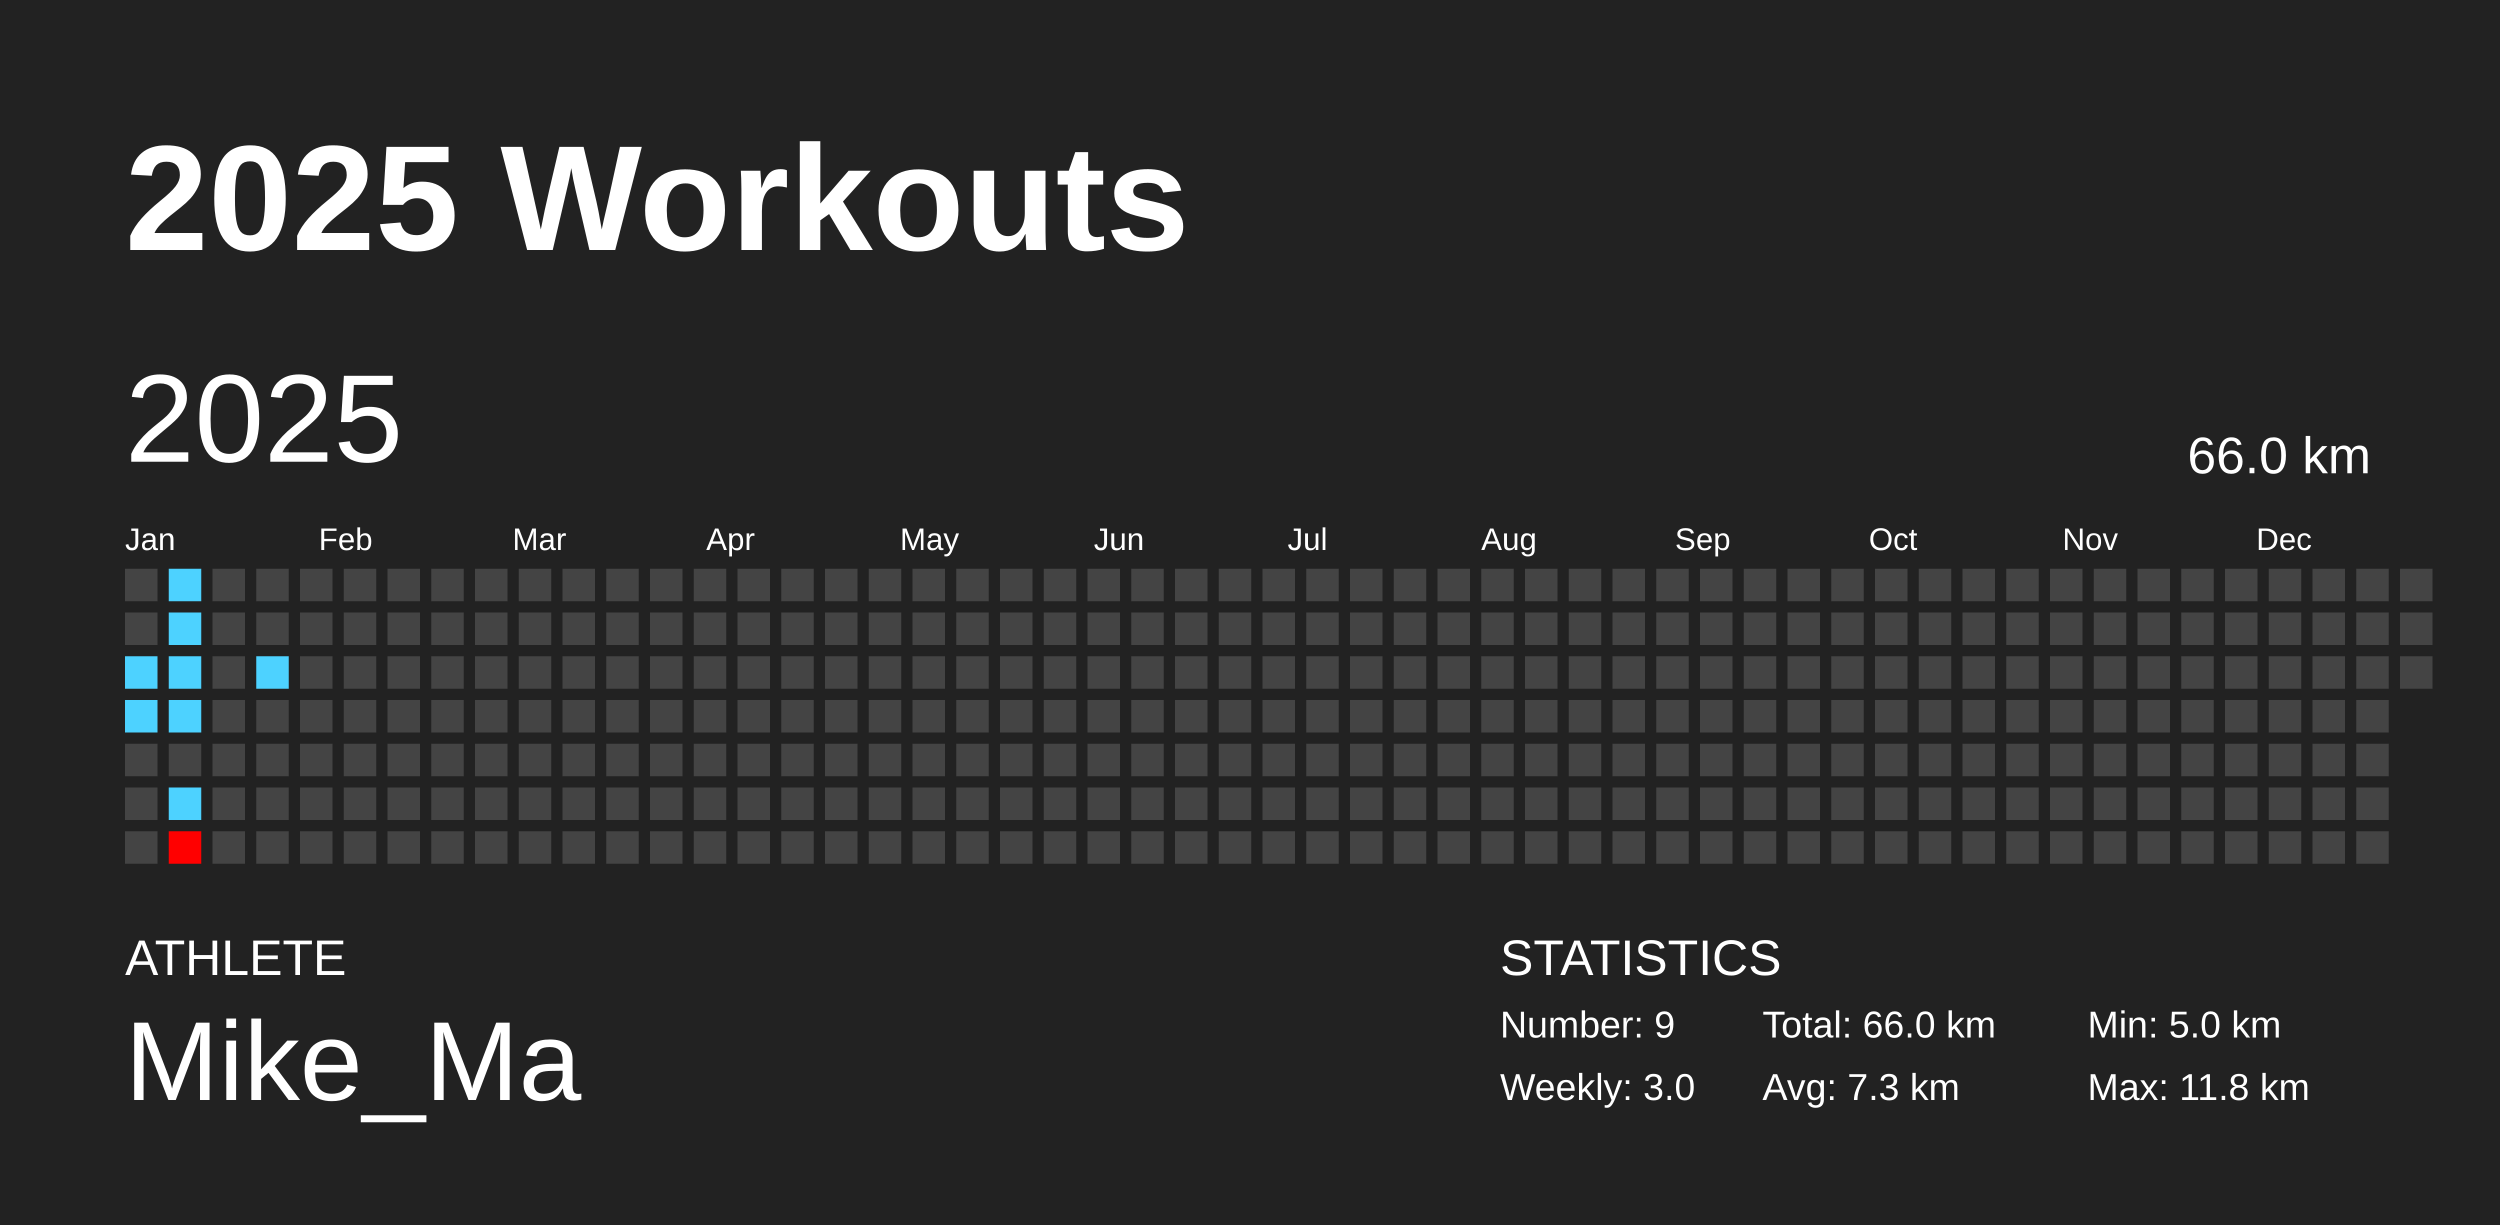
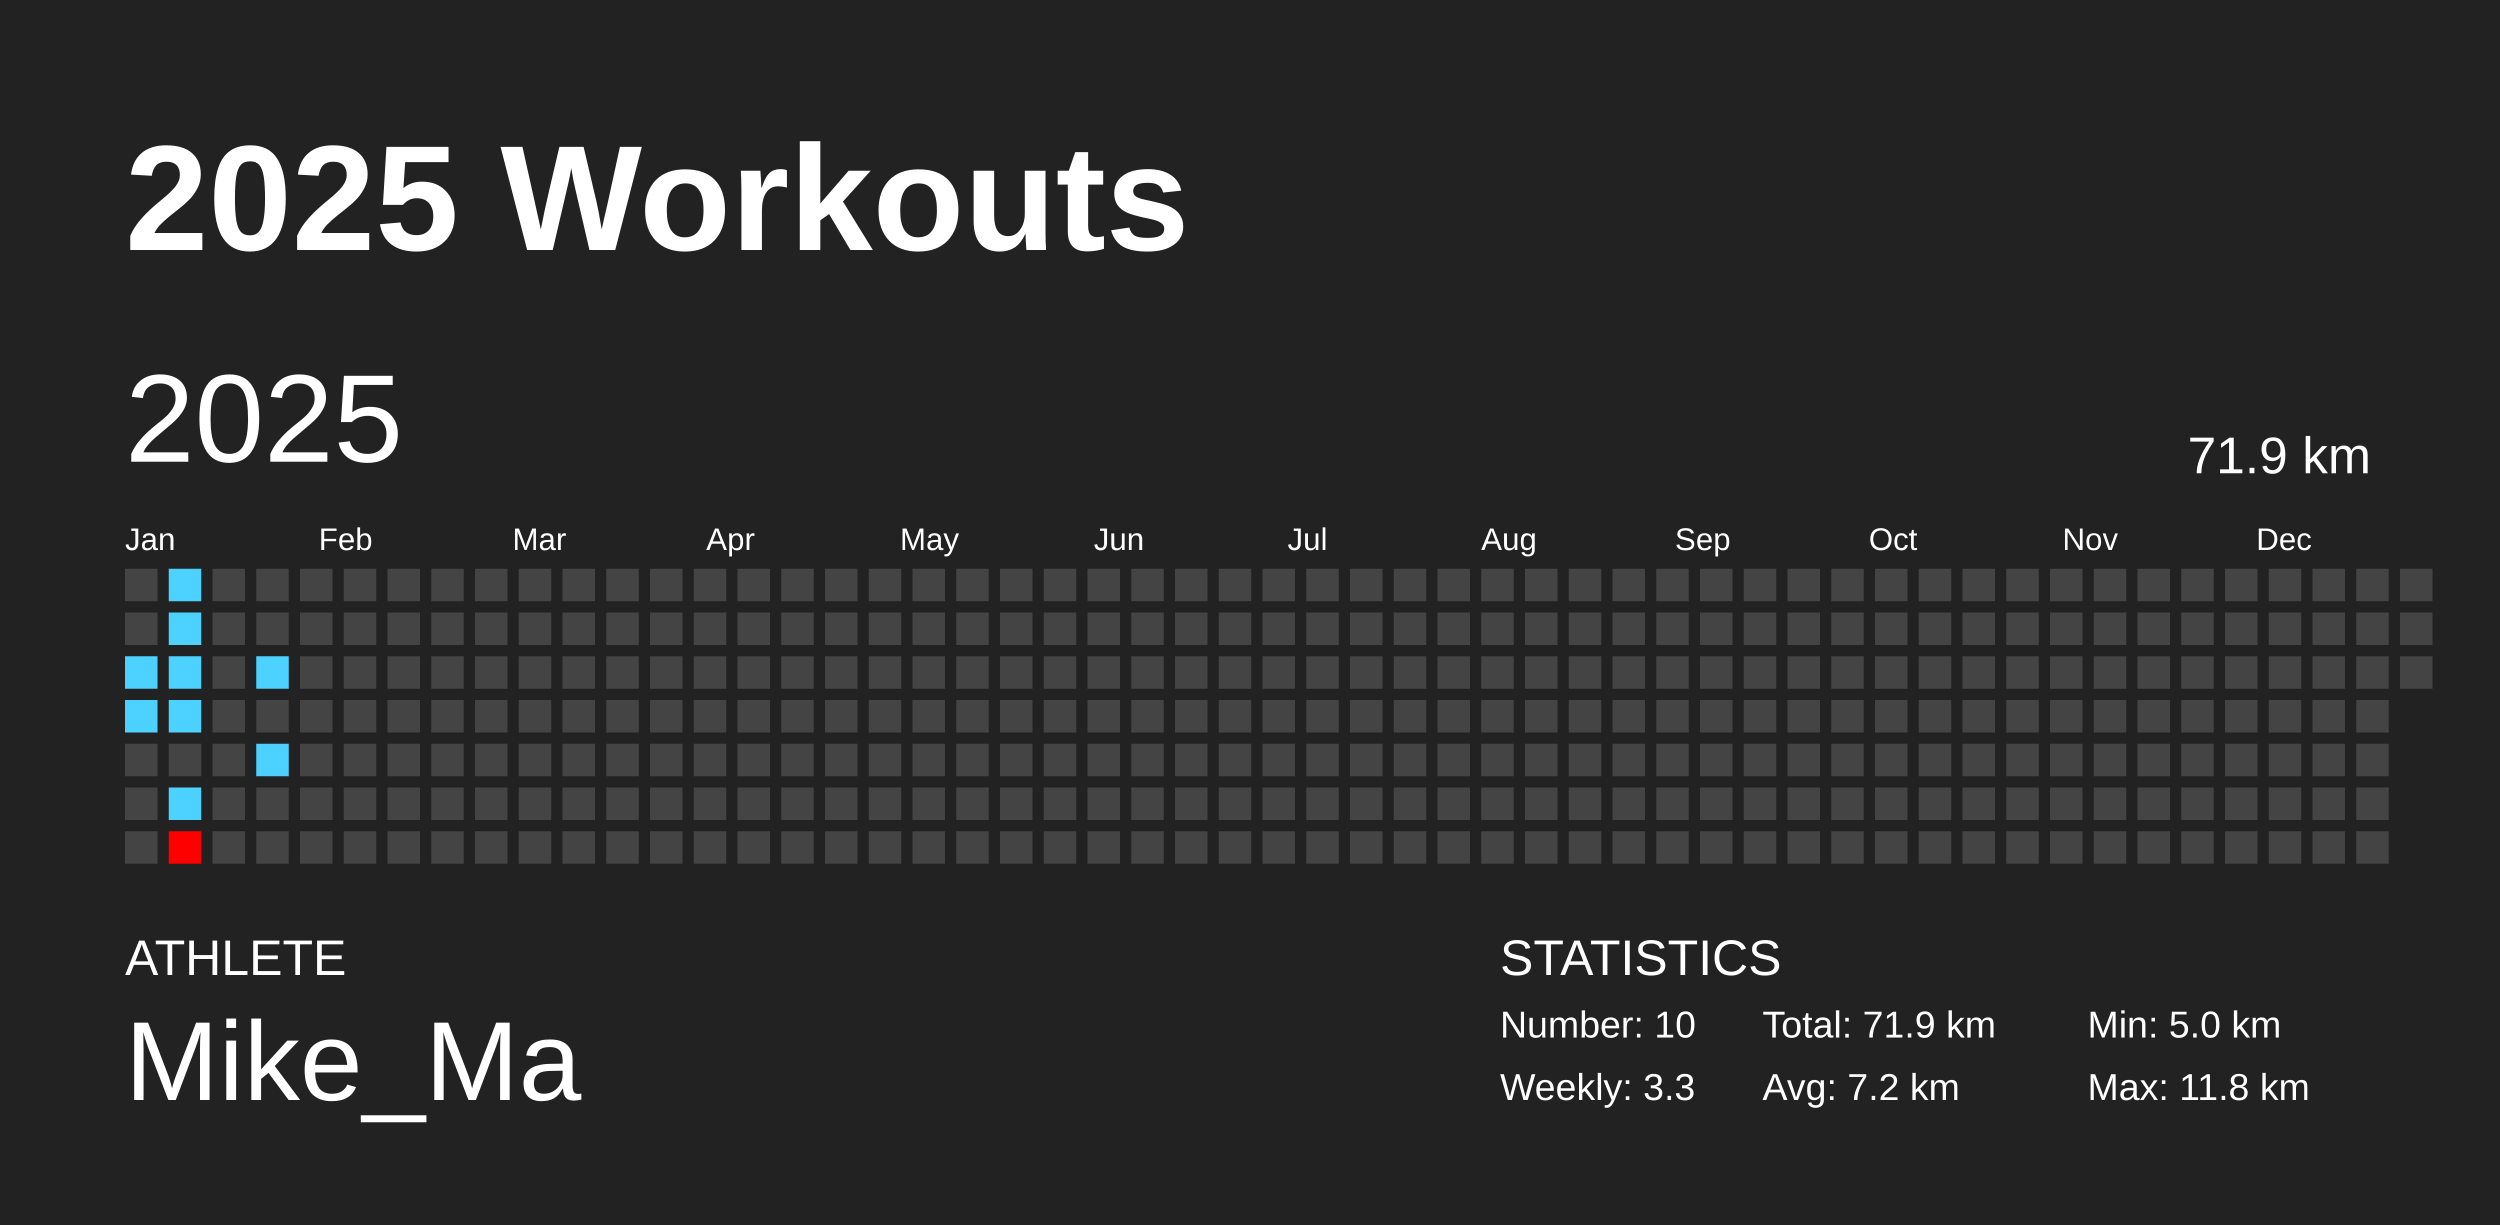
<svg xmlns="http://www.w3.org/2000/svg" baseProfile="full" height="98mm" version="1.1" viewBox="0,0,200,98" width="200mm">
  <defs />
  <rect fill="#222222" height="98" width="200" x="0" y="0" />
  <text fill="#FFFFFF" style="font-size:12px; font-family:Arial; font-weight:bold;" x="10" y="20">2025 Workouts</text>
  <text fill="#FFFFFF" style="font-size:4px; font-family:Arial" x="10" y="78">ATHLETE</text>
  <text fill="#FFFFFF" style="font-size:9px; font-family:Arial" x="10" y="88">Mike_Ma</text>
  <text fill="#FFFFFF" style="font-size:4px; font-family:Arial" x="120" y="78">STATISTICS</text>
-   <text fill="#FFFFFF" style="font-size:3px; font-family:Arial" x="120" y="83">Number: 9</text>
-   <text fill="#FFFFFF" style="font-size:3px; font-family:Arial" x="120" y="88">Weekly: 3.0</text>
-   <text fill="#FFFFFF" style="font-size:3px; font-family:Arial" x="141" y="83">Total: 66.0 km</text>
-   <text fill="#FFFFFF" style="font-size:3px; font-family:Arial" x="141" y="88">Avg: 7.3 km</text>
+   <text fill="#FFFFFF" style="font-size:3px; font-family:Arial" x="120" y="83">Number: 10</text>
+   <text fill="#FFFFFF" style="font-size:3px; font-family:Arial" x="120" y="88">Weekly: 3.3</text>
+   <text fill="#FFFFFF" style="font-size:3px; font-family:Arial" x="141" y="83">Total: 71.9 km</text>
+   <text fill="#FFFFFF" style="font-size:3px; font-family:Arial" x="141" y="88">Avg: 7.2 km</text>
  <text fill="#FFFFFF" style="font-size:3px; font-family:Arial" x="167" y="83">Min: 5.0 km</text>
  <text fill="#FFFFFF" style="font-size:3px; font-family:Arial" x="167" y="88">Max: 11.8 km</text>
  <text dominant-baseline="hanging" fill="#FFFFFF" style="font-size:10.0px; font-family:Arial;" x="10" y="30">2025</text>
-   <text dominant-baseline="hanging" fill="#FFFFFF" style="font-size:4.125px; font-family:Arial;" x="175" y="35">66.0 km</text>
+   <text dominant-baseline="hanging" fill="#FFFFFF" style="font-size:4.125px; font-family:Arial;" x="175" y="35">71.9 km</text>
  <text fill="#FFFFFF" style="font-size:2.5px; font-family:Arial" x="10.0" y="44">Jan</text>
  <text fill="#FFFFFF" style="font-size:2.5px; font-family:Arial" x="25.5" y="44">Feb</text>
  <text fill="#FFFFFF" style="font-size:2.5px; font-family:Arial" x="41.0" y="44">Mar</text>
  <text fill="#FFFFFF" style="font-size:2.5px; font-family:Arial" x="56.5" y="44">Apr</text>
  <text fill="#FFFFFF" style="font-size:2.5px; font-family:Arial" x="72.0" y="44">May</text>
  <text fill="#FFFFFF" style="font-size:2.5px; font-family:Arial" x="87.5" y="44">Jun</text>
  <text fill="#FFFFFF" style="font-size:2.5px; font-family:Arial" x="103.0" y="44">Jul</text>
  <text fill="#FFFFFF" style="font-size:2.5px; font-family:Arial" x="118.5" y="44">Aug</text>
  <text fill="#FFFFFF" style="font-size:2.5px; font-family:Arial" x="134.0" y="44">Sep</text>
  <text fill="#FFFFFF" style="font-size:2.5px; font-family:Arial" x="149.5" y="44">Oct</text>
  <text fill="#FFFFFF" style="font-size:2.5px; font-family:Arial" x="165.0" y="44">Nov</text>
  <text fill="#FFFFFF" style="font-size:2.5px; font-family:Arial" x="180.5" y="44">Dec</text>
  <rect fill="#444444" height="2.6" width="2.6" x="10.0" y="45.5" />
  <rect fill="#444444" height="2.6" width="2.6" x="10.0" y="49.0" />
  <rect fill="#4dd2ff" height="2.6" width="2.6" x="10.0" y="52.5" />
  <rect fill="#4dd2ff" height="2.6" width="2.6" x="10.0" y="56.0" />
  <rect fill="#444444" height="2.6" width="2.6" x="10.0" y="59.5" />
  <rect fill="#444444" height="2.6" width="2.6" x="10.0" y="63.0" />
  <rect fill="#444444" height="2.6" width="2.6" x="10.0" y="66.5" />
  <rect fill="#4dd2ff" height="2.6" width="2.6" x="13.5" y="45.5" />
  <rect fill="#4dd2ff" height="2.6" width="2.6" x="13.5" y="49.0" />
  <rect fill="#4dd2ff" height="2.6" width="2.6" x="13.5" y="52.5" />
  <rect fill="#4dd2ff" height="2.6" width="2.6" x="13.5" y="56.0" />
  <rect fill="#444444" height="2.6" width="2.6" x="13.5" y="59.5" />
  <rect fill="#4dd2ff" height="2.6" width="2.6" x="13.5" y="63.0" />
  <rect fill="#ff0000" height="2.6" width="2.6" x="13.5" y="66.5" />
  <rect fill="#444444" height="2.6" width="2.6" x="17.0" y="45.5" />
  <rect fill="#444444" height="2.6" width="2.6" x="17.0" y="49.0" />
  <rect fill="#444444" height="2.6" width="2.6" x="17.0" y="52.5" />
  <rect fill="#444444" height="2.6" width="2.6" x="17.0" y="56.0" />
  <rect fill="#444444" height="2.6" width="2.6" x="17.0" y="59.5" />
  <rect fill="#444444" height="2.6" width="2.6" x="17.0" y="63.0" />
  <rect fill="#444444" height="2.6" width="2.6" x="17.0" y="66.5" />
  <rect fill="#444444" height="2.6" width="2.6" x="20.5" y="45.5" />
  <rect fill="#444444" height="2.6" width="2.6" x="20.5" y="49.0" />
  <rect fill="#4dd2ff" height="2.6" width="2.6" x="20.5" y="52.5" />
  <rect fill="#444444" height="2.6" width="2.6" x="20.5" y="56.0" />
-   <rect fill="#444444" height="2.6" width="2.6" x="20.5" y="59.5" />
+   <rect fill="#4dd2ff" height="2.6" width="2.6" x="20.5" y="59.5" />
  <rect fill="#444444" height="2.6" width="2.6" x="20.5" y="63.0" />
  <rect fill="#444444" height="2.6" width="2.6" x="20.5" y="66.5" />
  <rect fill="#444444" height="2.6" width="2.6" x="24.0" y="45.5" />
  <rect fill="#444444" height="2.6" width="2.6" x="24.0" y="49.0" />
  <rect fill="#444444" height="2.6" width="2.6" x="24.0" y="52.5" />
  <rect fill="#444444" height="2.6" width="2.6" x="24.0" y="56.0" />
  <rect fill="#444444" height="2.6" width="2.6" x="24.0" y="59.5" />
  <rect fill="#444444" height="2.6" width="2.6" x="24.0" y="63.0" />
  <rect fill="#444444" height="2.6" width="2.6" x="24.0" y="66.5" />
  <rect fill="#444444" height="2.6" width="2.6" x="27.5" y="45.5" />
  <rect fill="#444444" height="2.6" width="2.6" x="27.5" y="49.0" />
  <rect fill="#444444" height="2.6" width="2.6" x="27.5" y="52.5" />
  <rect fill="#444444" height="2.6" width="2.6" x="27.5" y="56.0" />
  <rect fill="#444444" height="2.6" width="2.6" x="27.5" y="59.5" />
  <rect fill="#444444" height="2.6" width="2.6" x="27.5" y="63.0" />
  <rect fill="#444444" height="2.6" width="2.6" x="27.5" y="66.5" />
  <rect fill="#444444" height="2.6" width="2.6" x="31.0" y="45.5" />
  <rect fill="#444444" height="2.6" width="2.6" x="31.0" y="49.0" />
  <rect fill="#444444" height="2.6" width="2.6" x="31.0" y="52.5" />
  <rect fill="#444444" height="2.6" width="2.6" x="31.0" y="56.0" />
  <rect fill="#444444" height="2.6" width="2.6" x="31.0" y="59.5" />
  <rect fill="#444444" height="2.6" width="2.6" x="31.0" y="63.0" />
  <rect fill="#444444" height="2.6" width="2.6" x="31.0" y="66.5" />
  <rect fill="#444444" height="2.6" width="2.6" x="34.5" y="45.5" />
  <rect fill="#444444" height="2.6" width="2.6" x="34.5" y="49.0" />
  <rect fill="#444444" height="2.6" width="2.6" x="34.5" y="52.5" />
  <rect fill="#444444" height="2.6" width="2.6" x="34.5" y="56.0" />
  <rect fill="#444444" height="2.6" width="2.6" x="34.5" y="59.5" />
  <rect fill="#444444" height="2.6" width="2.6" x="34.5" y="63.0" />
  <rect fill="#444444" height="2.6" width="2.6" x="34.5" y="66.5" />
  <rect fill="#444444" height="2.6" width="2.6" x="38.0" y="45.5" />
  <rect fill="#444444" height="2.6" width="2.6" x="38.0" y="49.0" />
  <rect fill="#444444" height="2.6" width="2.6" x="38.0" y="52.5" />
  <rect fill="#444444" height="2.6" width="2.6" x="38.0" y="56.0" />
  <rect fill="#444444" height="2.6" width="2.6" x="38.0" y="59.5" />
  <rect fill="#444444" height="2.6" width="2.6" x="38.0" y="63.0" />
  <rect fill="#444444" height="2.6" width="2.6" x="38.0" y="66.5" />
  <rect fill="#444444" height="2.6" width="2.6" x="41.5" y="45.5" />
  <rect fill="#444444" height="2.6" width="2.6" x="41.5" y="49.0" />
  <rect fill="#444444" height="2.6" width="2.6" x="41.5" y="52.5" />
  <rect fill="#444444" height="2.6" width="2.6" x="41.5" y="56.0" />
  <rect fill="#444444" height="2.6" width="2.6" x="41.5" y="59.5" />
  <rect fill="#444444" height="2.6" width="2.6" x="41.5" y="63.0" />
  <rect fill="#444444" height="2.6" width="2.6" x="41.5" y="66.5" />
  <rect fill="#444444" height="2.6" width="2.6" x="45.0" y="45.5" />
  <rect fill="#444444" height="2.6" width="2.6" x="45.0" y="49.0" />
  <rect fill="#444444" height="2.6" width="2.6" x="45.0" y="52.5" />
  <rect fill="#444444" height="2.6" width="2.6" x="45.0" y="56.0" />
  <rect fill="#444444" height="2.6" width="2.6" x="45.0" y="59.5" />
  <rect fill="#444444" height="2.6" width="2.6" x="45.0" y="63.0" />
  <rect fill="#444444" height="2.6" width="2.6" x="45.0" y="66.5" />
  <rect fill="#444444" height="2.6" width="2.6" x="48.5" y="45.5" />
  <rect fill="#444444" height="2.6" width="2.6" x="48.5" y="49.0" />
  <rect fill="#444444" height="2.6" width="2.6" x="48.5" y="52.5" />
  <rect fill="#444444" height="2.6" width="2.6" x="48.5" y="56.0" />
  <rect fill="#444444" height="2.6" width="2.6" x="48.5" y="59.5" />
  <rect fill="#444444" height="2.6" width="2.6" x="48.5" y="63.0" />
  <rect fill="#444444" height="2.6" width="2.6" x="48.5" y="66.5" />
  <rect fill="#444444" height="2.6" width="2.6" x="52.0" y="45.5" />
  <rect fill="#444444" height="2.6" width="2.6" x="52.0" y="49.0" />
  <rect fill="#444444" height="2.6" width="2.6" x="52.0" y="52.5" />
  <rect fill="#444444" height="2.6" width="2.6" x="52.0" y="56.0" />
  <rect fill="#444444" height="2.6" width="2.6" x="52.0" y="59.5" />
  <rect fill="#444444" height="2.6" width="2.6" x="52.0" y="63.0" />
  <rect fill="#444444" height="2.6" width="2.6" x="52.0" y="66.5" />
  <rect fill="#444444" height="2.6" width="2.6" x="55.5" y="45.5" />
  <rect fill="#444444" height="2.6" width="2.6" x="55.5" y="49.0" />
  <rect fill="#444444" height="2.6" width="2.6" x="55.5" y="52.5" />
  <rect fill="#444444" height="2.6" width="2.6" x="55.5" y="56.0" />
  <rect fill="#444444" height="2.6" width="2.6" x="55.5" y="59.5" />
  <rect fill="#444444" height="2.6" width="2.6" x="55.5" y="63.0" />
  <rect fill="#444444" height="2.6" width="2.6" x="55.5" y="66.5" />
  <rect fill="#444444" height="2.6" width="2.6" x="59.0" y="45.5" />
  <rect fill="#444444" height="2.6" width="2.6" x="59.0" y="49.0" />
  <rect fill="#444444" height="2.6" width="2.6" x="59.0" y="52.5" />
  <rect fill="#444444" height="2.6" width="2.6" x="59.0" y="56.0" />
  <rect fill="#444444" height="2.6" width="2.6" x="59.0" y="59.5" />
  <rect fill="#444444" height="2.6" width="2.6" x="59.0" y="63.0" />
  <rect fill="#444444" height="2.6" width="2.6" x="59.0" y="66.5" />
  <rect fill="#444444" height="2.6" width="2.6" x="62.5" y="45.5" />
  <rect fill="#444444" height="2.6" width="2.6" x="62.5" y="49.0" />
  <rect fill="#444444" height="2.6" width="2.6" x="62.5" y="52.5" />
  <rect fill="#444444" height="2.6" width="2.6" x="62.5" y="56.0" />
  <rect fill="#444444" height="2.6" width="2.6" x="62.5" y="59.5" />
  <rect fill="#444444" height="2.6" width="2.6" x="62.5" y="63.0" />
  <rect fill="#444444" height="2.6" width="2.6" x="62.5" y="66.5" />
  <rect fill="#444444" height="2.6" width="2.6" x="66.0" y="45.5" />
  <rect fill="#444444" height="2.6" width="2.6" x="66.0" y="49.0" />
  <rect fill="#444444" height="2.6" width="2.6" x="66.0" y="52.5" />
  <rect fill="#444444" height="2.6" width="2.6" x="66.0" y="56.0" />
  <rect fill="#444444" height="2.6" width="2.6" x="66.0" y="59.5" />
  <rect fill="#444444" height="2.6" width="2.6" x="66.0" y="63.0" />
  <rect fill="#444444" height="2.6" width="2.6" x="66.0" y="66.5" />
  <rect fill="#444444" height="2.6" width="2.6" x="69.5" y="45.5" />
  <rect fill="#444444" height="2.6" width="2.6" x="69.5" y="49.0" />
  <rect fill="#444444" height="2.6" width="2.6" x="69.5" y="52.5" />
  <rect fill="#444444" height="2.6" width="2.6" x="69.5" y="56.0" />
  <rect fill="#444444" height="2.6" width="2.6" x="69.5" y="59.5" />
  <rect fill="#444444" height="2.6" width="2.6" x="69.5" y="63.0" />
  <rect fill="#444444" height="2.6" width="2.6" x="69.5" y="66.5" />
  <rect fill="#444444" height="2.6" width="2.6" x="73.0" y="45.5" />
  <rect fill="#444444" height="2.6" width="2.6" x="73.0" y="49.0" />
  <rect fill="#444444" height="2.6" width="2.6" x="73.0" y="52.5" />
  <rect fill="#444444" height="2.6" width="2.6" x="73.0" y="56.0" />
  <rect fill="#444444" height="2.6" width="2.6" x="73.0" y="59.5" />
  <rect fill="#444444" height="2.6" width="2.6" x="73.0" y="63.0" />
  <rect fill="#444444" height="2.6" width="2.6" x="73.0" y="66.5" />
  <rect fill="#444444" height="2.6" width="2.6" x="76.5" y="45.5" />
  <rect fill="#444444" height="2.6" width="2.6" x="76.5" y="49.0" />
  <rect fill="#444444" height="2.6" width="2.6" x="76.5" y="52.5" />
  <rect fill="#444444" height="2.6" width="2.6" x="76.5" y="56.0" />
  <rect fill="#444444" height="2.6" width="2.6" x="76.5" y="59.5" />
  <rect fill="#444444" height="2.6" width="2.6" x="76.5" y="63.0" />
  <rect fill="#444444" height="2.6" width="2.6" x="76.5" y="66.5" />
  <rect fill="#444444" height="2.6" width="2.6" x="80.0" y="45.5" />
  <rect fill="#444444" height="2.6" width="2.6" x="80.0" y="49.0" />
  <rect fill="#444444" height="2.6" width="2.6" x="80.0" y="52.5" />
  <rect fill="#444444" height="2.6" width="2.6" x="80.0" y="56.0" />
  <rect fill="#444444" height="2.6" width="2.6" x="80.0" y="59.5" />
  <rect fill="#444444" height="2.6" width="2.6" x="80.0" y="63.0" />
  <rect fill="#444444" height="2.6" width="2.6" x="80.0" y="66.5" />
  <rect fill="#444444" height="2.6" width="2.6" x="83.5" y="45.5" />
  <rect fill="#444444" height="2.6" width="2.6" x="83.5" y="49.0" />
  <rect fill="#444444" height="2.6" width="2.6" x="83.5" y="52.5" />
  <rect fill="#444444" height="2.6" width="2.6" x="83.5" y="56.0" />
  <rect fill="#444444" height="2.6" width="2.6" x="83.5" y="59.5" />
  <rect fill="#444444" height="2.6" width="2.6" x="83.5" y="63.0" />
  <rect fill="#444444" height="2.6" width="2.6" x="83.5" y="66.5" />
  <rect fill="#444444" height="2.6" width="2.6" x="87.0" y="45.5" />
  <rect fill="#444444" height="2.6" width="2.6" x="87.0" y="49.0" />
  <rect fill="#444444" height="2.6" width="2.6" x="87.0" y="52.5" />
  <rect fill="#444444" height="2.6" width="2.6" x="87.0" y="56.0" />
  <rect fill="#444444" height="2.6" width="2.6" x="87.0" y="59.5" />
  <rect fill="#444444" height="2.6" width="2.6" x="87.0" y="63.0" />
  <rect fill="#444444" height="2.6" width="2.6" x="87.0" y="66.5" />
  <rect fill="#444444" height="2.6" width="2.6" x="90.5" y="45.5" />
  <rect fill="#444444" height="2.6" width="2.6" x="90.5" y="49.0" />
  <rect fill="#444444" height="2.6" width="2.6" x="90.5" y="52.5" />
  <rect fill="#444444" height="2.6" width="2.6" x="90.5" y="56.0" />
  <rect fill="#444444" height="2.6" width="2.6" x="90.5" y="59.5" />
  <rect fill="#444444" height="2.6" width="2.6" x="90.5" y="63.0" />
  <rect fill="#444444" height="2.6" width="2.6" x="90.5" y="66.5" />
  <rect fill="#444444" height="2.6" width="2.6" x="94.0" y="45.5" />
  <rect fill="#444444" height="2.6" width="2.6" x="94.0" y="49.0" />
  <rect fill="#444444" height="2.6" width="2.6" x="94.0" y="52.5" />
  <rect fill="#444444" height="2.6" width="2.6" x="94.0" y="56.0" />
  <rect fill="#444444" height="2.6" width="2.6" x="94.0" y="59.5" />
  <rect fill="#444444" height="2.6" width="2.6" x="94.0" y="63.0" />
  <rect fill="#444444" height="2.6" width="2.6" x="94.0" y="66.5" />
  <rect fill="#444444" height="2.6" width="2.6" x="97.5" y="45.5" />
  <rect fill="#444444" height="2.6" width="2.6" x="97.5" y="49.0" />
  <rect fill="#444444" height="2.6" width="2.6" x="97.5" y="52.5" />
  <rect fill="#444444" height="2.6" width="2.6" x="97.5" y="56.0" />
  <rect fill="#444444" height="2.6" width="2.6" x="97.5" y="59.5" />
  <rect fill="#444444" height="2.6" width="2.6" x="97.5" y="63.0" />
  <rect fill="#444444" height="2.6" width="2.6" x="97.5" y="66.5" />
  <rect fill="#444444" height="2.6" width="2.6" x="101.0" y="45.5" />
  <rect fill="#444444" height="2.6" width="2.6" x="101.0" y="49.0" />
  <rect fill="#444444" height="2.6" width="2.6" x="101.0" y="52.5" />
  <rect fill="#444444" height="2.6" width="2.6" x="101.0" y="56.0" />
  <rect fill="#444444" height="2.6" width="2.6" x="101.0" y="59.5" />
  <rect fill="#444444" height="2.6" width="2.6" x="101.0" y="63.0" />
  <rect fill="#444444" height="2.6" width="2.6" x="101.0" y="66.5" />
  <rect fill="#444444" height="2.6" width="2.6" x="104.5" y="45.5" />
  <rect fill="#444444" height="2.6" width="2.6" x="104.5" y="49.0" />
  <rect fill="#444444" height="2.6" width="2.6" x="104.5" y="52.5" />
  <rect fill="#444444" height="2.6" width="2.6" x="104.5" y="56.0" />
  <rect fill="#444444" height="2.6" width="2.6" x="104.5" y="59.5" />
  <rect fill="#444444" height="2.6" width="2.6" x="104.5" y="63.0" />
  <rect fill="#444444" height="2.6" width="2.6" x="104.5" y="66.5" />
  <rect fill="#444444" height="2.6" width="2.6" x="108.0" y="45.5" />
  <rect fill="#444444" height="2.6" width="2.6" x="108.0" y="49.0" />
  <rect fill="#444444" height="2.6" width="2.6" x="108.0" y="52.5" />
  <rect fill="#444444" height="2.6" width="2.6" x="108.0" y="56.0" />
  <rect fill="#444444" height="2.6" width="2.6" x="108.0" y="59.5" />
  <rect fill="#444444" height="2.6" width="2.6" x="108.0" y="63.0" />
  <rect fill="#444444" height="2.6" width="2.6" x="108.0" y="66.5" />
  <rect fill="#444444" height="2.6" width="2.6" x="111.5" y="45.5" />
  <rect fill="#444444" height="2.6" width="2.6" x="111.5" y="49.0" />
  <rect fill="#444444" height="2.6" width="2.6" x="111.5" y="52.5" />
  <rect fill="#444444" height="2.6" width="2.6" x="111.5" y="56.0" />
  <rect fill="#444444" height="2.6" width="2.6" x="111.5" y="59.5" />
  <rect fill="#444444" height="2.6" width="2.6" x="111.5" y="63.0" />
  <rect fill="#444444" height="2.6" width="2.6" x="111.5" y="66.5" />
  <rect fill="#444444" height="2.6" width="2.6" x="115.0" y="45.5" />
  <rect fill="#444444" height="2.6" width="2.6" x="115.0" y="49.0" />
  <rect fill="#444444" height="2.6" width="2.6" x="115.0" y="52.5" />
  <rect fill="#444444" height="2.6" width="2.6" x="115.0" y="56.0" />
  <rect fill="#444444" height="2.6" width="2.6" x="115.0" y="59.5" />
  <rect fill="#444444" height="2.6" width="2.6" x="115.0" y="63.0" />
  <rect fill="#444444" height="2.6" width="2.6" x="115.0" y="66.5" />
  <rect fill="#444444" height="2.6" width="2.6" x="118.5" y="45.5" />
  <rect fill="#444444" height="2.6" width="2.6" x="118.5" y="49.0" />
  <rect fill="#444444" height="2.6" width="2.6" x="118.5" y="52.5" />
  <rect fill="#444444" height="2.6" width="2.6" x="118.5" y="56.0" />
  <rect fill="#444444" height="2.6" width="2.6" x="118.5" y="59.5" />
  <rect fill="#444444" height="2.6" width="2.6" x="118.5" y="63.0" />
  <rect fill="#444444" height="2.6" width="2.6" x="118.5" y="66.5" />
  <rect fill="#444444" height="2.6" width="2.6" x="122.0" y="45.5" />
  <rect fill="#444444" height="2.6" width="2.6" x="122.0" y="49.0" />
  <rect fill="#444444" height="2.6" width="2.6" x="122.0" y="52.5" />
  <rect fill="#444444" height="2.6" width="2.6" x="122.0" y="56.0" />
  <rect fill="#444444" height="2.6" width="2.6" x="122.0" y="59.5" />
  <rect fill="#444444" height="2.6" width="2.6" x="122.0" y="63.0" />
  <rect fill="#444444" height="2.6" width="2.6" x="122.0" y="66.5" />
  <rect fill="#444444" height="2.6" width="2.6" x="125.5" y="45.5" />
  <rect fill="#444444" height="2.6" width="2.6" x="125.5" y="49.0" />
  <rect fill="#444444" height="2.6" width="2.6" x="125.5" y="52.5" />
  <rect fill="#444444" height="2.6" width="2.6" x="125.5" y="56.0" />
  <rect fill="#444444" height="2.6" width="2.6" x="125.5" y="59.5" />
  <rect fill="#444444" height="2.6" width="2.6" x="125.5" y="63.0" />
  <rect fill="#444444" height="2.6" width="2.6" x="125.5" y="66.5" />
  <rect fill="#444444" height="2.6" width="2.6" x="129.0" y="45.5" />
  <rect fill="#444444" height="2.6" width="2.6" x="129.0" y="49.0" />
  <rect fill="#444444" height="2.6" width="2.6" x="129.0" y="52.5" />
  <rect fill="#444444" height="2.6" width="2.6" x="129.0" y="56.0" />
  <rect fill="#444444" height="2.6" width="2.6" x="129.0" y="59.5" />
  <rect fill="#444444" height="2.6" width="2.6" x="129.0" y="63.0" />
  <rect fill="#444444" height="2.6" width="2.6" x="129.0" y="66.5" />
  <rect fill="#444444" height="2.6" width="2.6" x="132.5" y="45.5" />
  <rect fill="#444444" height="2.6" width="2.6" x="132.5" y="49.0" />
  <rect fill="#444444" height="2.6" width="2.6" x="132.5" y="52.5" />
  <rect fill="#444444" height="2.6" width="2.6" x="132.5" y="56.0" />
  <rect fill="#444444" height="2.6" width="2.6" x="132.5" y="59.5" />
  <rect fill="#444444" height="2.6" width="2.6" x="132.5" y="63.0" />
  <rect fill="#444444" height="2.6" width="2.6" x="132.5" y="66.5" />
  <rect fill="#444444" height="2.6" width="2.6" x="136.0" y="45.5" />
  <rect fill="#444444" height="2.6" width="2.6" x="136.0" y="49.0" />
  <rect fill="#444444" height="2.6" width="2.6" x="136.0" y="52.5" />
  <rect fill="#444444" height="2.6" width="2.6" x="136.0" y="56.0" />
  <rect fill="#444444" height="2.6" width="2.6" x="136.0" y="59.5" />
  <rect fill="#444444" height="2.6" width="2.6" x="136.0" y="63.0" />
  <rect fill="#444444" height="2.6" width="2.6" x="136.0" y="66.5" />
  <rect fill="#444444" height="2.6" width="2.6" x="139.5" y="45.5" />
  <rect fill="#444444" height="2.6" width="2.6" x="139.5" y="49.0" />
  <rect fill="#444444" height="2.6" width="2.6" x="139.5" y="52.5" />
  <rect fill="#444444" height="2.6" width="2.6" x="139.5" y="56.0" />
  <rect fill="#444444" height="2.6" width="2.6" x="139.5" y="59.5" />
  <rect fill="#444444" height="2.6" width="2.6" x="139.5" y="63.0" />
  <rect fill="#444444" height="2.6" width="2.6" x="139.5" y="66.5" />
  <rect fill="#444444" height="2.6" width="2.6" x="143.0" y="45.5" />
  <rect fill="#444444" height="2.6" width="2.6" x="143.0" y="49.0" />
  <rect fill="#444444" height="2.6" width="2.6" x="143.0" y="52.5" />
  <rect fill="#444444" height="2.6" width="2.6" x="143.0" y="56.0" />
  <rect fill="#444444" height="2.6" width="2.6" x="143.0" y="59.5" />
  <rect fill="#444444" height="2.6" width="2.6" x="143.0" y="63.0" />
  <rect fill="#444444" height="2.6" width="2.6" x="143.0" y="66.5" />
  <rect fill="#444444" height="2.6" width="2.6" x="146.5" y="45.5" />
  <rect fill="#444444" height="2.6" width="2.6" x="146.5" y="49.0" />
  <rect fill="#444444" height="2.6" width="2.6" x="146.5" y="52.5" />
  <rect fill="#444444" height="2.6" width="2.6" x="146.5" y="56.0" />
  <rect fill="#444444" height="2.6" width="2.6" x="146.5" y="59.5" />
  <rect fill="#444444" height="2.6" width="2.6" x="146.5" y="63.0" />
  <rect fill="#444444" height="2.6" width="2.6" x="146.5" y="66.5" />
  <rect fill="#444444" height="2.6" width="2.6" x="150.0" y="45.5" />
  <rect fill="#444444" height="2.6" width="2.6" x="150.0" y="49.0" />
  <rect fill="#444444" height="2.6" width="2.6" x="150.0" y="52.5" />
  <rect fill="#444444" height="2.6" width="2.6" x="150.0" y="56.0" />
  <rect fill="#444444" height="2.6" width="2.6" x="150.0" y="59.5" />
  <rect fill="#444444" height="2.6" width="2.6" x="150.0" y="63.0" />
  <rect fill="#444444" height="2.6" width="2.6" x="150.0" y="66.5" />
  <rect fill="#444444" height="2.6" width="2.6" x="153.5" y="45.5" />
  <rect fill="#444444" height="2.6" width="2.6" x="153.5" y="49.0" />
  <rect fill="#444444" height="2.6" width="2.6" x="153.5" y="52.5" />
  <rect fill="#444444" height="2.6" width="2.6" x="153.5" y="56.0" />
  <rect fill="#444444" height="2.6" width="2.6" x="153.5" y="59.5" />
  <rect fill="#444444" height="2.6" width="2.6" x="153.5" y="63.0" />
  <rect fill="#444444" height="2.6" width="2.6" x="153.5" y="66.5" />
  <rect fill="#444444" height="2.6" width="2.6" x="157.0" y="45.5" />
  <rect fill="#444444" height="2.6" width="2.6" x="157.0" y="49.0" />
  <rect fill="#444444" height="2.6" width="2.6" x="157.0" y="52.5" />
  <rect fill="#444444" height="2.6" width="2.6" x="157.0" y="56.0" />
  <rect fill="#444444" height="2.6" width="2.6" x="157.0" y="59.5" />
  <rect fill="#444444" height="2.6" width="2.6" x="157.0" y="63.0" />
  <rect fill="#444444" height="2.6" width="2.6" x="157.0" y="66.5" />
  <rect fill="#444444" height="2.6" width="2.6" x="160.5" y="45.5" />
  <rect fill="#444444" height="2.6" width="2.6" x="160.5" y="49.0" />
  <rect fill="#444444" height="2.6" width="2.6" x="160.5" y="52.5" />
  <rect fill="#444444" height="2.6" width="2.6" x="160.5" y="56.0" />
  <rect fill="#444444" height="2.6" width="2.6" x="160.5" y="59.5" />
  <rect fill="#444444" height="2.6" width="2.6" x="160.5" y="63.0" />
  <rect fill="#444444" height="2.6" width="2.6" x="160.5" y="66.5" />
  <rect fill="#444444" height="2.6" width="2.6" x="164.0" y="45.5" />
  <rect fill="#444444" height="2.6" width="2.6" x="164.0" y="49.0" />
  <rect fill="#444444" height="2.6" width="2.6" x="164.0" y="52.5" />
  <rect fill="#444444" height="2.6" width="2.6" x="164.0" y="56.0" />
  <rect fill="#444444" height="2.6" width="2.6" x="164.0" y="59.5" />
  <rect fill="#444444" height="2.6" width="2.6" x="164.0" y="63.0" />
  <rect fill="#444444" height="2.6" width="2.6" x="164.0" y="66.5" />
  <rect fill="#444444" height="2.6" width="2.6" x="167.5" y="45.5" />
  <rect fill="#444444" height="2.6" width="2.6" x="167.5" y="49.0" />
  <rect fill="#444444" height="2.6" width="2.6" x="167.5" y="52.5" />
  <rect fill="#444444" height="2.6" width="2.6" x="167.5" y="56.0" />
  <rect fill="#444444" height="2.6" width="2.6" x="167.5" y="59.5" />
  <rect fill="#444444" height="2.6" width="2.6" x="167.5" y="63.0" />
  <rect fill="#444444" height="2.6" width="2.6" x="167.5" y="66.5" />
  <rect fill="#444444" height="2.6" width="2.6" x="171.0" y="45.5" />
  <rect fill="#444444" height="2.6" width="2.6" x="171.0" y="49.0" />
  <rect fill="#444444" height="2.6" width="2.6" x="171.0" y="52.5" />
  <rect fill="#444444" height="2.6" width="2.6" x="171.0" y="56.0" />
  <rect fill="#444444" height="2.6" width="2.6" x="171.0" y="59.5" />
  <rect fill="#444444" height="2.6" width="2.6" x="171.0" y="63.0" />
  <rect fill="#444444" height="2.6" width="2.6" x="171.0" y="66.5" />
  <rect fill="#444444" height="2.6" width="2.6" x="174.5" y="45.5" />
  <rect fill="#444444" height="2.6" width="2.6" x="174.5" y="49.0" />
  <rect fill="#444444" height="2.6" width="2.6" x="174.5" y="52.5" />
  <rect fill="#444444" height="2.6" width="2.6" x="174.5" y="56.0" />
  <rect fill="#444444" height="2.6" width="2.6" x="174.5" y="59.5" />
  <rect fill="#444444" height="2.6" width="2.6" x="174.5" y="63.0" />
  <rect fill="#444444" height="2.6" width="2.6" x="174.5" y="66.5" />
  <rect fill="#444444" height="2.6" width="2.6" x="178.0" y="45.5" />
  <rect fill="#444444" height="2.6" width="2.6" x="178.0" y="49.0" />
  <rect fill="#444444" height="2.6" width="2.6" x="178.0" y="52.5" />
  <rect fill="#444444" height="2.6" width="2.6" x="178.0" y="56.0" />
  <rect fill="#444444" height="2.6" width="2.6" x="178.0" y="59.5" />
  <rect fill="#444444" height="2.6" width="2.6" x="178.0" y="63.0" />
  <rect fill="#444444" height="2.6" width="2.6" x="178.0" y="66.5" />
  <rect fill="#444444" height="2.6" width="2.6" x="181.5" y="45.5" />
  <rect fill="#444444" height="2.6" width="2.6" x="181.5" y="49.0" />
  <rect fill="#444444" height="2.6" width="2.6" x="181.5" y="52.5" />
  <rect fill="#444444" height="2.6" width="2.6" x="181.5" y="56.0" />
  <rect fill="#444444" height="2.6" width="2.6" x="181.5" y="59.5" />
  <rect fill="#444444" height="2.6" width="2.6" x="181.5" y="63.0" />
  <rect fill="#444444" height="2.6" width="2.6" x="181.5" y="66.5" />
  <rect fill="#444444" height="2.6" width="2.6" x="185.0" y="45.5" />
  <rect fill="#444444" height="2.6" width="2.6" x="185.0" y="49.0" />
  <rect fill="#444444" height="2.6" width="2.6" x="185.0" y="52.5" />
  <rect fill="#444444" height="2.6" width="2.6" x="185.0" y="56.0" />
  <rect fill="#444444" height="2.6" width="2.6" x="185.0" y="59.5" />
  <rect fill="#444444" height="2.6" width="2.6" x="185.0" y="63.0" />
  <rect fill="#444444" height="2.6" width="2.6" x="185.0" y="66.5" />
  <rect fill="#444444" height="2.6" width="2.6" x="188.5" y="45.5" />
  <rect fill="#444444" height="2.6" width="2.6" x="188.5" y="49.0" />
  <rect fill="#444444" height="2.6" width="2.6" x="188.5" y="52.5" />
  <rect fill="#444444" height="2.6" width="2.6" x="188.5" y="56.0" />
  <rect fill="#444444" height="2.6" width="2.6" x="188.5" y="59.5" />
  <rect fill="#444444" height="2.6" width="2.6" x="188.5" y="63.0" />
  <rect fill="#444444" height="2.6" width="2.6" x="188.5" y="66.5" />
  <rect fill="#444444" height="2.6" width="2.6" x="192.0" y="45.5" />
  <rect fill="#444444" height="2.6" width="2.6" x="192.0" y="49.0" />
  <rect fill="#444444" height="2.6" width="2.6" x="192.0" y="52.5" />
</svg>
